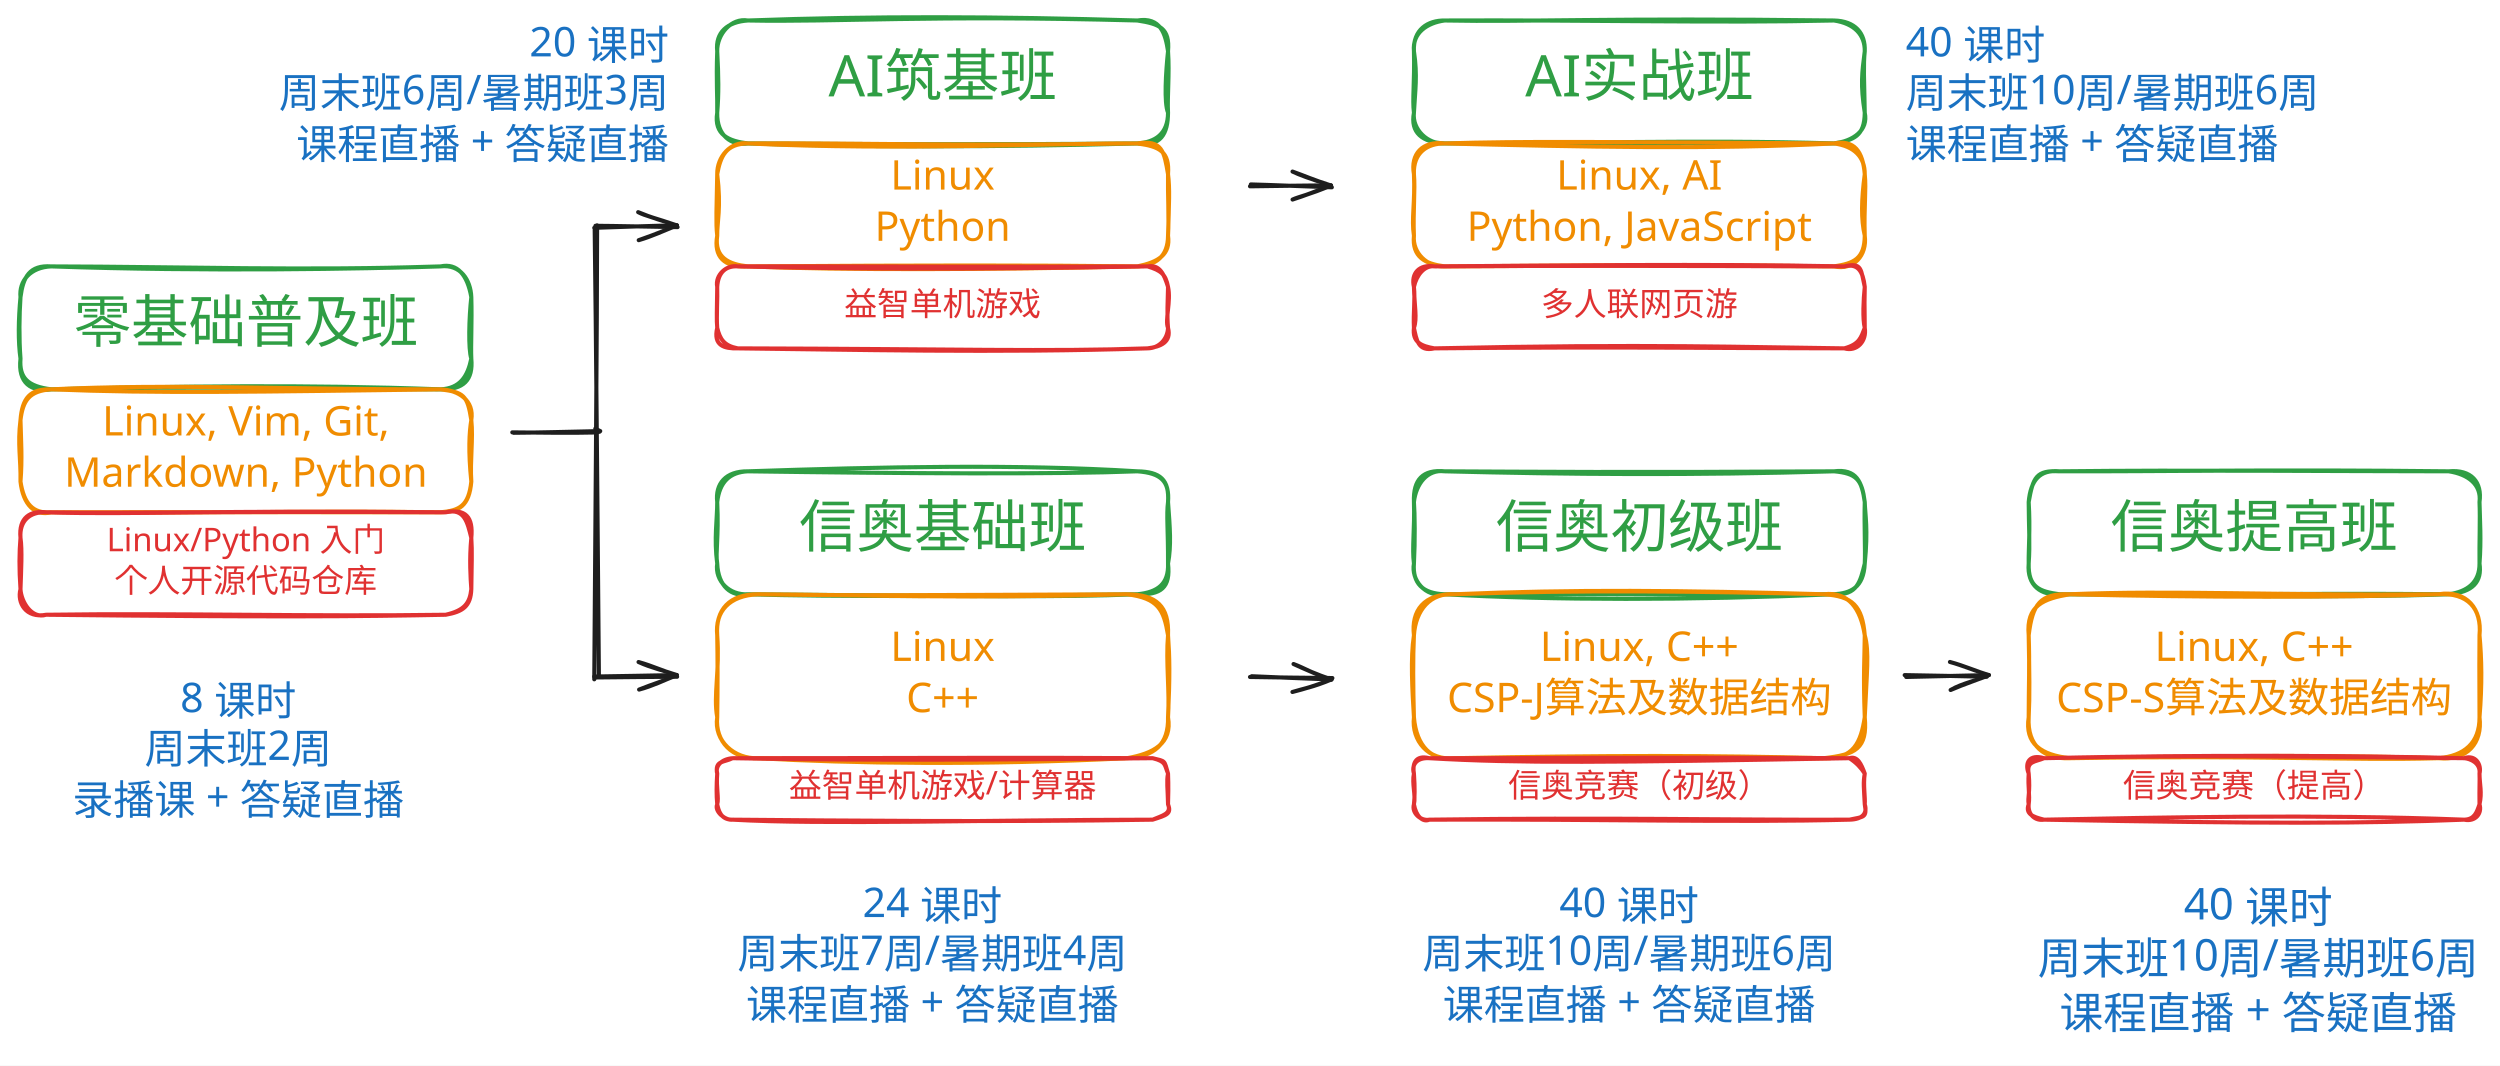
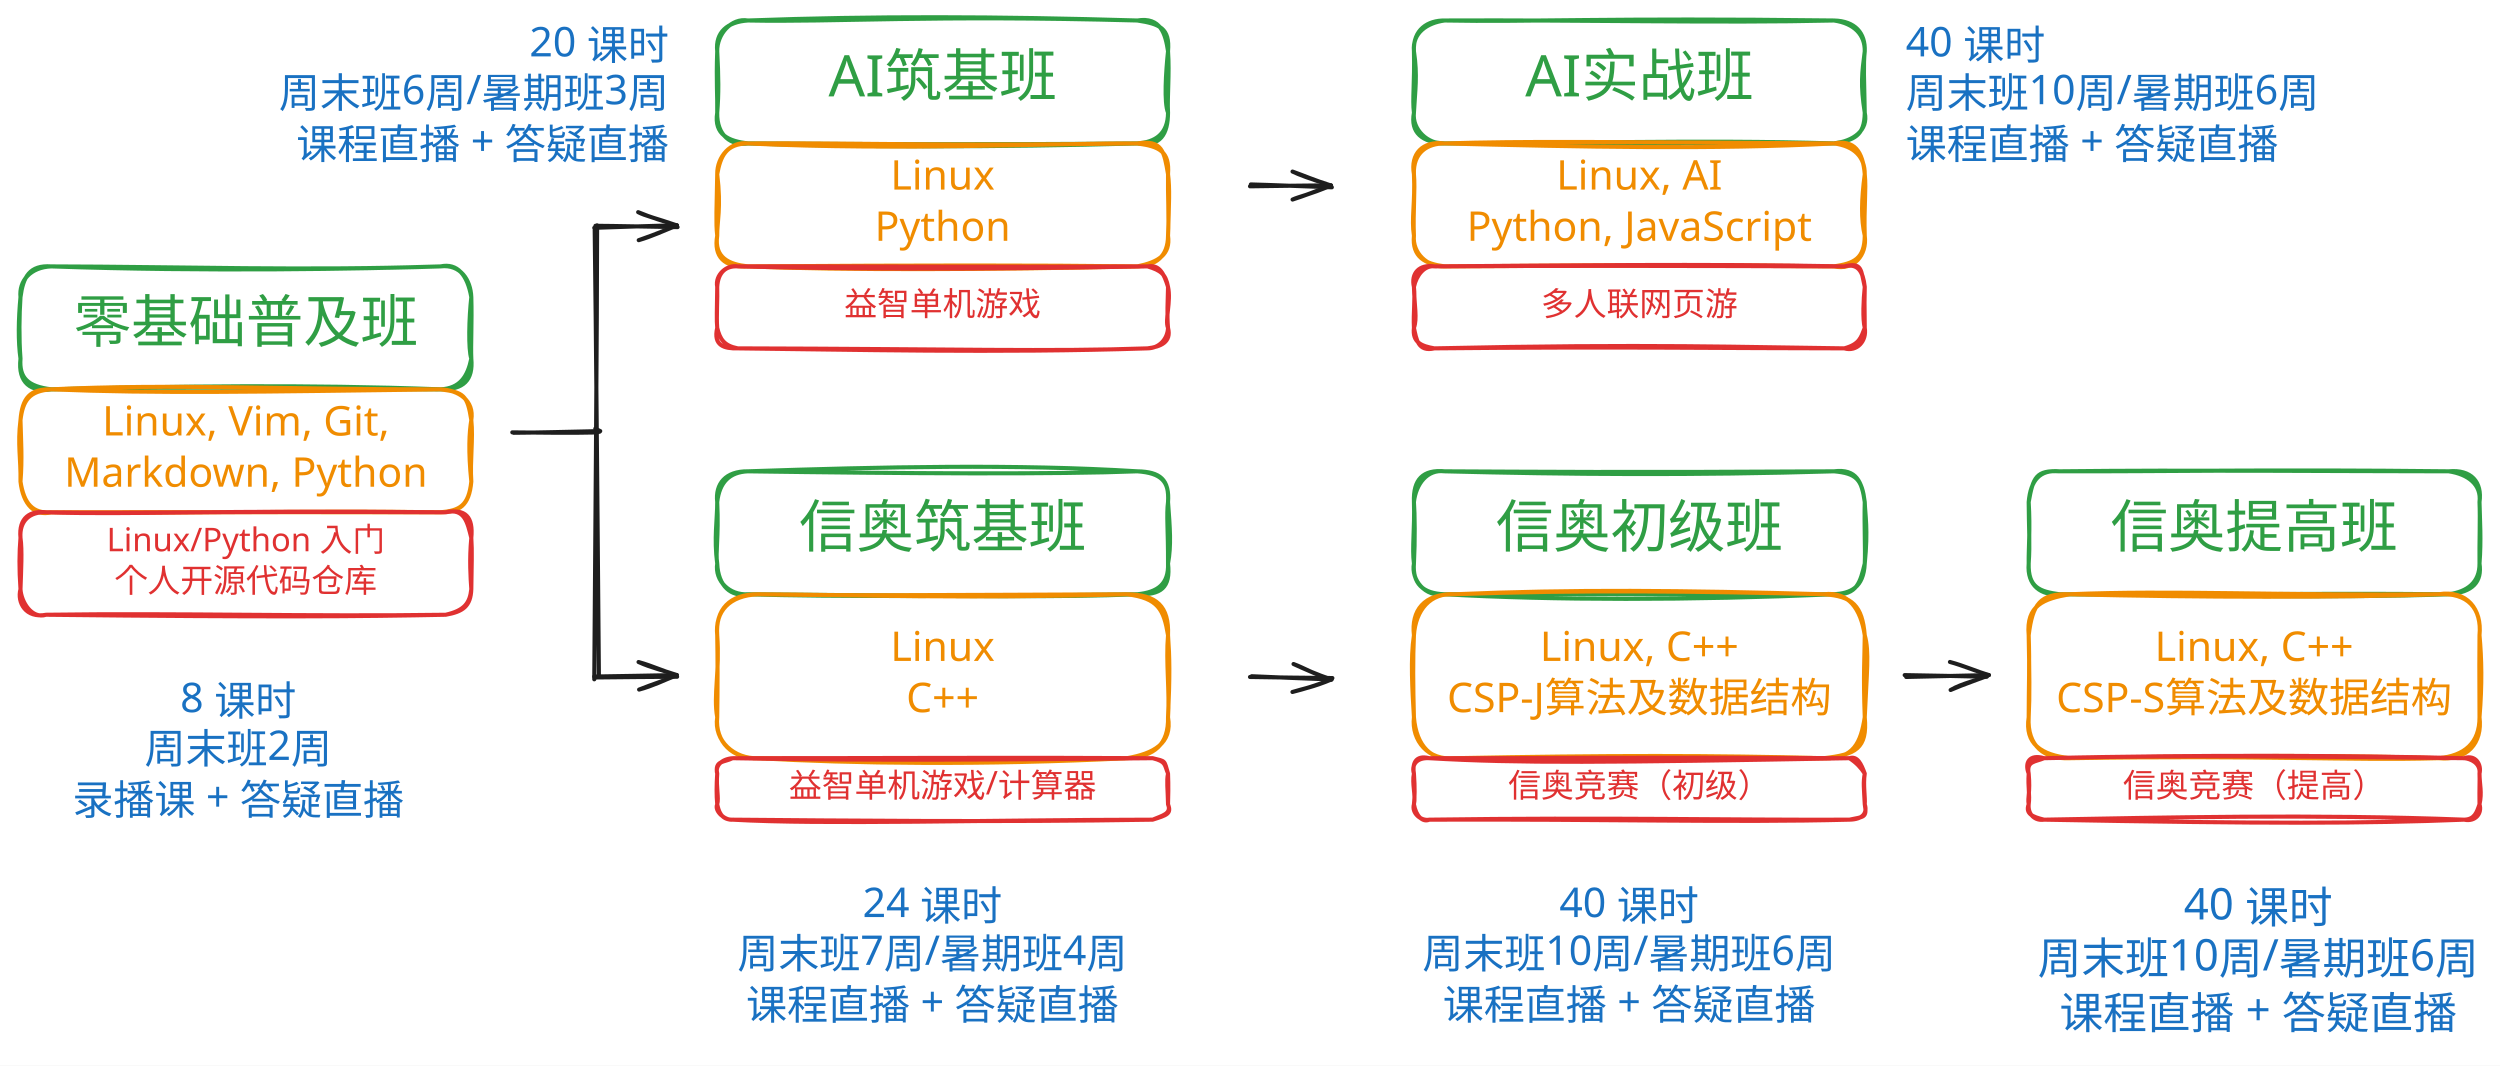
<svg xmlns="http://www.w3.org/2000/svg" version="1.1" viewBox="0 0 1220 520" width="2440" height="1040">
  <defs>
    <style class="style-fonts">
      @font-face {
        font-family: "Virgil";
        src: url("https://excalidraw.com/Virgil.woff2");
      }
      @font-face {
        font-family: "Cascadia";
        src: url("https://excalidraw.com/Cascadia.woff2");
      }
      @font-face {
        font-family: "Assistant";
        src: url("https://excalidraw.com/Assistant-Regular.woff2");
      }
    </style>
  </defs>
  <rect x="0" y="0" width="1220" height="520" fill="#ffffff" />
  <g stroke-linecap="round" transform="translate(10 130) rotate(0 110 30)">
    <path d="M15 0 C78.32 0.13, 140.32 2.22, 205 0 M15 0 C90.58 2.64, 166.71 1.19, 205 0 M205 0 C213.19 -1.74, 218.09 4.14, 220 15 M205 0 C214.69 -1.17, 219.68 6.6, 220 15 M220 15 C218.88 25.07, 218.46 40.45, 220 45 M220 15 C220.36 27.52, 219.68 38.72, 220 45 M220 45 C220.97 55.49, 216.26 60.21, 205 60 M220 45 C218.26 53.61, 214.54 59.57, 205 60 M205 60 C147.3 59.85, 87.75 58.24, 15 60 M205 60 C139.39 57.55, 74.99 58.46, 15 60 M15 60 C3.48 58.56, -0.67 54.42, 0 45 M15 60 C5.23 61.43, -1.4 56.99, 0 45 M0 45 C-1.19 36.74, -1.03 25.9, 0 15 M0 45 C-0.76 35.08, -0.59 23.86, 0 15 M0 15 C1.27 5.12, 4.41 -0.74, 15 0 M0 15 C-0.81 7.07, 4.83 0.39, 15 0" stroke="#2f9e44" stroke-width="2" fill="none" />
  </g>
  <g transform="translate(36 142.5) rotate(0 84 17.5)">
    <text x="84" y="24.528" font-family="Virgil, Segoe UI Emoji" font-size="28px" fill="#2f9e44" text-anchor="middle" style="white-space: pre;" direction="ltr" dominant-baseline="alphabetic">零基础普及班</text>
  </g>
  <g stroke-linecap="round" transform="translate(10 190) rotate(0 110 30)">
    <path d="M15 0 C73.06 -2.81, 132.25 0.14, 205 0 M15 0 C66.51 2.13, 116.64 1.15, 205 0 M205 0 C213.64 0.32, 221.55 5.35, 220 15 M205 0 C216.36 1.48, 218.1 2.83, 220 15 M220 15 C219.01 20.91, 218.47 29.97, 220 45 M220 15 C220.99 24.06, 219.3 34.97, 220 45 M220 45 C218.73 56.89, 214.29 59.18, 205 60 M220 45 C218.97 57.09, 213.98 59.69, 205 60 M205 60 C144.76 59.11, 84.35 60.6, 15 60 M205 60 C145.65 60.06, 85.86 59.85, 15 60 M15 60 C6.07 60.81, 1.65 55.76, 0 45 M15 60 C7.08 62, 1.23 56.35, 0 45 M0 45 C0.21 33.81, -1.5 26.82, 0 15 M0 45 C0.9 33.76, 0.25 25, 0 15 M0 15 C0.84 4.18, 4.67 -0.3, 15 0 M0 15 C1.15 5.4, 4.3 0.71, 15 0" stroke="#f08c00" stroke-width="2" fill="none" />
  </g>
  <g transform="translate(34.84007 195) rotate(0 85.15993 25)">
    <text x="85.16" y="17.52" font-family="Virgil, Segoe UI Emoji" font-size="20px" fill="#f08c00" text-anchor="middle" style="white-space: pre;" direction="ltr" dominant-baseline="alphabetic">Linux, Vim, Git, </text>
    <text x="85.16" y="42.52" font-family="Virgil, Segoe UI Emoji" font-size="20px" fill="#f08c00" text-anchor="middle" style="white-space: pre;" direction="ltr" dominant-baseline="alphabetic">Markdown, Python</text>
  </g>
  <g stroke-linecap="round" transform="translate(350 10) rotate(0 110 30)">
    <path d="M15 0 C57.94 0.86, 103.41 -2.74, 205 0 M15 0 C75.5 -2.23, 137.3 -2.01, 205 0 M205 0 C216.45 -1.85, 218.73 6.56, 220 15 M205 0 C215.93 1.66, 220.97 3.74, 220 15 M220 15 C218.93 25.25, 217.98 40.06, 220 45 M220 15 C220.78 26.07, 219.57 37.21, 220 45 M220 45 C219.94 55.41, 216.38 61.78, 205 60 M220 45 C219.95 55.38, 213.75 59.43, 205 60 M205 60 C135.36 61.9, 70.49 61.81, 15 60 M205 60 C132.96 60.66, 61.3 60.33, 15 60 M15 60 C6.95 61.26, -0.25 56.28, 0 45 M15 60 C5.75 58.9, -1.71 55.88, 0 45 M0 45 C0.16 37.32, -0.53 29.74, 0 15 M0 45 C0.78 35.59, 0.66 27.45, 0 15 M0 15 C-0.99 5.75, 5.02 0.63, 15 0 M0 15 C-0.16 6.72, 6.86 -1.42, 15 0" stroke="#2f9e44" stroke-width="2" fill="none" />
  </g>
  <g transform="translate(401.186 22.5) rotate(0 58.814 17.5)">
    <text x="58.814" y="24.528" font-family="Virgil, Segoe UI Emoji" font-size="28px" fill="#2f9e44" text-anchor="middle" style="white-space: pre;" direction="ltr" dominant-baseline="alphabetic">AI筑基班</text>
  </g>
  <g stroke-linecap="round" transform="translate(350 70) rotate(0 110 30)">
    <path d="M15 0 C89.53 3.57, 164.93 -0.24, 205 0 M15 0 C62.93 -0.38, 108.77 1.33, 205 0 M205 0 C215.8 1.44, 220.84 3.9, 220 15 M205 0 C217.27 -1.95, 218.13 4.07, 220 15 M220 15 C220.9 21.97, 220.48 29.27, 220 45 M220 15 C219.82 25.16, 220.54 35.8, 220 45 M220 45 C219.96 55.33, 213.91 59.51, 205 60 M220 45 C221.31 54.19, 215.3 57.95, 205 60 M205 60 C133.87 61.61, 60.55 61.92, 15 60 M205 60 C154.94 59.41, 102.81 59.42, 15 60 M15 60 C5.65 59.04, -1.48 55.76, 0 45 M15 60 C3.35 60.61, -1.82 55.27, 0 45 M0 45 C-0.13 38.67, 2.03 31.49, 0 15 M0 45 C-0.75 38.5, -0.25 31.57, 0 15 M0 15 C-0.14 6.5, 6.62 -1.23, 15 0 M0 15 C1.59 6.21, 4.27 0.1, 15 0" stroke="#f08c00" stroke-width="2" fill="none" />
  </g>
  <g transform="translate(427.9 75) rotate(0 32.09997 25)">
    <text x="32.1" y="17.52" font-family="Virgil, Segoe UI Emoji" font-size="20px" fill="#f08c00" text-anchor="middle" style="white-space: pre;" direction="ltr" dominant-baseline="alphabetic">Linux</text>
    <text x="32.1" y="42.52" font-family="Virgil, Segoe UI Emoji" font-size="20px" fill="#f08c00" text-anchor="middle" style="white-space: pre;" direction="ltr" dominant-baseline="alphabetic">Python</text>
  </g>
  <g stroke-linecap="round" transform="translate(10 250) rotate(0 110 25)">
    <path d="M12.5 0 C53.3 1.33, 92.43 -1.14, 207.5 0 M12.5 0 C56.18 0.67, 98.63 -0.65, 207.5 0 M207.5 0 C217.17 -1.86, 221.01 2.2, 220 12.5 M207.5 0 C216.72 -2.27, 218.14 5.06, 220 12.5 M220 12.5 C220.45 18.9, 220.14 26.16, 220 37.5 M220 12.5 C218.99 23.04, 219.63 32.23, 220 37.5 M220 37.5 C219.71 45.89, 215.89 48.53, 207.5 50 M220 37.5 C219.29 44.29, 216.69 47.91, 207.5 50 M207.5 50 C141.6 50.95, 77.29 49.08, 12.5 50 M207.5 50 C166.06 50.86, 122.27 51.21, 12.5 50 M12.5 50 C2.63 51.91, -1.78 44.09, 0 37.5 M12.5 50 C5.52 52.22, 0.32 43.75, 0 37.5 M0 37.5 C0.3 28.71, 0.87 18.17, 0 12.5 M0 37.5 C-0.7 27.61, -0.61 19.48, 0 12.5 M0 12.5 C-1.01 2.44, 4.91 -0.91, 12.5 0 M0 12.5 C-0.61 3.95, 4.8 -0.37, 12.5 0" stroke="#e03131" stroke-width="2" fill="none" />
  </g>
  <g transform="translate(51.00002 255) rotate(0 68.99998 20)">
    <text x="69" y="14.016" font-family="Virgil, Segoe UI Emoji" font-size="16px" fill="#e03131" text-anchor="middle" style="white-space: pre;" direction="ltr" dominant-baseline="alphabetic">Linux/Python 入门</text>
    <text x="69" y="34.016" font-family="Virgil, Segoe UI Emoji" font-size="16px" fill="#e03131" text-anchor="middle" style="white-space: pre;" direction="ltr" dominant-baseline="alphabetic">个人开源代码仓库</text>
  </g>
  <g stroke-linecap="round" transform="translate(350 130) rotate(0 110 20)">
    <path d="M10 0 C70.24 -0.1, 127.45 0.38, 210 0 M10 0 C62 1.19, 115.26 1.67, 210 0 M210 0 C215.97 -1.03, 218.01 3.69, 220 10 M210 0 C216.44 1.94, 218.85 3.71, 220 10 M220 10 C221.56 17.03, 218.36 26.35, 220 30 M220 10 C219.88 16.8, 219.42 23.61, 220 30 M220 30 C221.79 37.03, 216.31 39.23, 210 40 M220 30 C219.74 35.65, 215.55 39.96, 210 40 M210 40 C137.04 42.39, 63.25 40.56, 10 40 M210 40 C162.95 41.68, 116.56 40.28, 10 40 M10 40 C3.26 38.69, 1.35 35.49, 0 30 M10 40 C3.53 40.19, -2.07 38.73, 0 30 M0 30 C-0.46 24.26, 0.23 15.48, 0 10 M0 30 C-0.37 26.45, -0.13 21.13, 0 10 M0 10 C0.42 2.69, 4.4 -0.34, 10 0 M0 10 C-1.19 4.09, 4.86 -1.01, 10 0" stroke="#e03131" stroke-width="2" fill="none" />
  </g>
  <g transform="translate(412 140) rotate(0 48 10)">
    <text x="48" y="14.016" font-family="Virgil, Segoe UI Emoji" font-size="16px" fill="#e03131" text-anchor="middle" style="white-space: pre;" direction="ltr" dominant-baseline="alphabetic">益智单机游戏</text>
  </g>
  <g stroke-linecap="round" transform="translate(690 10) rotate(0 110 30)">
    <path d="M15 0 C55.93 0.82, 93.22 -1.38, 205 0 M15 0 C82.49 -0.35, 148.85 1.32, 205 0 M205 0 C215.3 0.24, 220.39 6.13, 220 15 M205 0 C215.03 1.5, 220.1 7.03, 220 15 M220 15 C218.66 25.74, 217.82 31.03, 220 45 M220 15 C219.29 21.69, 219.68 28.4, 220 45 M220 45 C221.88 53.58, 214.33 58.92, 205 60 M220 45 C219.85 56.54, 214.75 58.31, 205 60 M205 60 C139.48 57.96, 68.56 60.23, 15 60 M205 60 C163.87 60.12, 124.79 59.62, 15 60 M15 60 C3.98 59.46, -1.84 54.78, 0 45 M15 60 C6.76 60.51, -0.92 53.19, 0 45 M0 45 C0.55 34.2, 1.82 27.02, 0 15 M0 45 C-0.84 38.48, 0.37 30.38, 0 15 M0 15 C-0.88 6.04, 6.51 1.1, 15 0 M0 15 C-0.53 4.38, 6.85 -0.11, 15 0" stroke="#2f9e44" stroke-width="2" fill="none" />
  </g>
  <g transform="translate(741.186 22.5) rotate(0 58.814 17.5)">
    <text x="58.814" y="24.528" font-family="Virgil, Segoe UI Emoji" font-size="28px" fill="#2f9e44" text-anchor="middle" style="white-space: pre;" direction="ltr" dominant-baseline="alphabetic">AI实战班</text>
  </g>
  <g stroke-linecap="round" transform="translate(690 70) rotate(0 110 30)">
    <path d="M15 0 C81.48 1.66, 145.28 3.06, 205 0 M15 0 C53.41 -1.19, 91.72 -0.74, 205 0 M205 0 C215.02 1.31, 220.09 6.77, 220 15 M205 0 C214.89 -1.86, 219.04 3.74, 220 15 M220 15 C218.34 27.76, 218.15 36.95, 220 45 M220 15 C220.8 22.55, 219.53 30.98, 220 45 M220 45 C219.87 56.34, 214.78 58.53, 205 60 M220 45 C221.25 54.71, 214.45 62.11, 205 60 M205 60 C161.29 59.4, 120.87 59.1, 15 60 M205 60 C141.12 59.41, 77.33 59.57, 15 60 M15 60 C6.53 60.44, -0.8 53.43, 0 45 M15 60 C5.39 58.76, -0.99 55.45, 0 45 M0 45 C-1.32 36.89, 0.64 28.86, 0 15 M0 45 C-0.51 33.9, 0.69 22.32, 0 15 M0 15 C-0.46 4.46, 6.61 -0.09, 15 0 M0 15 C-1.77 5.16, 4.05 -1.34, 15 0" stroke="#f08c00" stroke-width="2" fill="none" />
  </g>
  <g transform="translate(707.2501 75) rotate(0 92.74992 25)">
    <text x="92.75" y="17.52" font-family="Virgil, Segoe UI Emoji" font-size="20px" fill="#f08c00" text-anchor="middle" style="white-space: pre;" direction="ltr" dominant-baseline="alphabetic">Linux, AI</text>
    <text x="92.75" y="42.52" font-family="Virgil, Segoe UI Emoji" font-size="20px" fill="#f08c00" text-anchor="middle" style="white-space: pre;" direction="ltr" dominant-baseline="alphabetic">Python, JavaScript</text>
  </g>
  <g stroke-linecap="round" transform="translate(690 130) rotate(0 110 20)">
    <path d="M10 0 C72.45 -0.39, 139.69 -1.37, 210 0 M10 0 C72.37 -0.43, 134.76 -0.23, 210 0 M210 0 C216.57 -1.62, 219.16 2.23, 220 10 M210 0 C218.83 -2.23, 218.07 1.75, 220 10 M220 10 C219.35 16.01, 218.9 25.75, 220 30 M220 10 C219.87 15.24, 219.82 18.42, 220 30 M220 30 C221.09 36.42, 216.19 41.83, 210 40 M220 30 C218.18 34.67, 217.46 37.99, 210 40 M210 40 C163.15 39.5, 114.79 37.68, 10 40 M210 40 C156.09 40, 100.44 39.09, 10 40 M10 40 C3.68 38.92, -0.86 37.06, 0 30 M10 40 C1.85 41.9, 1.21 35.43, 0 30 M0 30 C1.66 25.47, 0.22 19.2, 0 10 M0 30 C-0.38 22.69, 0.65 15.88, 0 10 M0 10 C-1.54 3.48, 2.51 -1.17, 10 0 M0 10 C1.24 4.11, 5.27 -0.62, 10 0" stroke="#e03131" stroke-width="2" fill="none" />
  </g>
  <g transform="translate(752 140) rotate(0 48 10)">
    <text x="48" y="14.016" font-family="Virgil, Segoe UI Emoji" font-size="16px" fill="#e03131" text-anchor="middle" style="white-space: pre;" direction="ltr" dominant-baseline="alphabetic">多人联网页游</text>
  </g>
  <g stroke-linecap="round" transform="translate(690 230) rotate(0 110 30)">
    <path d="M15 0 C60.28 0.2, 101.01 0.64, 205 0 M15 0 C74.88 1.52, 136.83 2.04, 205 0 M205 0 C216.06 -1.38, 218.66 5.25, 220 15 M205 0 C215.91 1, 218.62 3.89, 220 15 M220 15 C220.16 21.03, 221.7 28.28, 220 45 M220 15 C219.69 26.26, 220.34 38.39, 220 45 M220 45 C219.45 56.82, 213.05 59.53, 205 60 M220 45 C217.84 53.8, 216.45 60.62, 205 60 M205 60 C134.97 63.01, 67.42 62.98, 15 60 M205 60 C148.97 60.3, 93.04 59.69, 15 60 M15 60 C4.11 59.69, -0.7 54.56, 0 45 M15 60 C5.48 61.64, -1.51 52.89, 0 45 M0 45 C0.59 34.01, 0.43 20.46, 0 15 M0 45 C-1 37.53, 0.41 28.11, 0 15 M0 15 C-0.44 3.97, 4.36 -0.97, 15 0 M0 15 C0.95 6.25, 6.46 -1.12, 15 0" stroke="#2f9e44" stroke-width="2" fill="none" />
  </g>
  <g transform="translate(730 242.5) rotate(0 70 17.5)">
    <text x="70" y="24.528" font-family="Virgil, Segoe UI Emoji" font-size="28px" fill="#2f9e44" text-anchor="middle" style="white-space: pre;" direction="ltr" dominant-baseline="alphabetic">信奥初级班</text>
  </g>
  <g stroke-linecap="round" transform="translate(690 290) rotate(0 110 40)">
    <path d="M20 0 C76.87 -2.47, 131.76 -1.93, 200 0 M20 0 C80.93 -2.27, 140.13 -1.45, 200 0 M200 0 C214.12 0.87, 218.8 5.71, 220 20 M200 0 C212.12 -1.47, 218.02 7.07, 220 20 M220 20 C222.27 28.15, 220.95 38.16, 220 60 M220 20 C219.92 30.58, 219.22 39.11, 220 60 M220 60 C218.12 72.29, 214.59 80.54, 200 80 M220 60 C221.4 75.43, 215.5 78.27, 200 80 M200 80 C134.93 80.76, 70.42 81.56, 20 80 M200 80 C147.07 78.6, 94.69 78.54, 20 80 M20 80 C7.09 81.42, -1.32 71.5, 0 60 M20 80 C8.76 81.67, 1.14 74.27, 0 60 M0 60 C-0.77 47.16, -1.77 31.24, 0 20 M0 60 C-0.42 45.18, -0.52 30.92, 0 20 M0 20 C0.83 7.75, 7.93 -0.97, 20 0 M0 20 C-1.38 8.08, 4.72 -0.46, 20 0" stroke="#f08c00" stroke-width="2" fill="none" />
  </g>
  <g transform="translate(700.42 305) rotate(0 99.57997 25)">
    <text x="99.58" y="17.52" font-family="Virgil, Segoe UI Emoji" font-size="20px" fill="#f08c00" text-anchor="middle" style="white-space: pre;" direction="ltr" dominant-baseline="alphabetic">Linux, C++</text>
    <text x="99.58" y="42.52" font-family="Virgil, Segoe UI Emoji" font-size="20px" fill="#f08c00" text-anchor="middle" style="white-space: pre;" direction="ltr" dominant-baseline="alphabetic">CSP-J算法及数据结构</text>
  </g>
  <g stroke-linecap="round" transform="translate(690 370) rotate(0 110 15)">
    <path d="M7.5 0 C50.93 2.56, 94.66 2.12, 212.5 0 M7.5 0 C55.17 0.16, 101.6 -0.66, 212.5 0 M212.5 0 C216.44 -1.28, 218.28 2.85, 220 7.5 M212.5 0 C215.91 2.18, 218.22 4.68, 220 7.5 M220 7.5 C219.17 11.94, 219.6 14.46, 220 22.5 M220 7.5 C219.15 12.97, 220.33 19.43, 220 22.5 M220 22.5 C221.21 29.32, 219.38 28.49, 212.5 30 M220 22.5 C221.4 26.88, 218.87 29.91, 212.5 30 M212.5 30 C154.06 31.5, 94.68 29.65, 7.5 30 M212.5 30 C154.41 30.24, 95.36 28.78, 7.5 30 M7.5 30 C4.32 31.45, 0.99 28.31, 0 22.5 M7.5 30 C3.35 30.75, -1.25 26.77, 0 22.5 M0 22.5 C0.99 18.27, -1.08 12.22, 0 7.5 M0 22.5 C0.36 19.18, 0.52 14.68, 0 7.5 M0 7.5 C-1.2 3.73, 0.8 -0.4, 7.5 0 M0 7.5 C-0.76 3.21, 0.31 -1.81, 7.5 0" stroke="#e03131" stroke-width="2" fill="none" />
  </g>
  <g transform="translate(736 375) rotate(0 64 10)">
    <text x="64" y="14.016" font-family="Virgil, Segoe UI Emoji" font-size="16px" fill="#e03131" text-anchor="middle" style="white-space: pre;" direction="ltr" dominant-baseline="alphabetic">信奥竞赛（初级）</text>
  </g>
  <g stroke-linecap="round">
-     <g transform="translate(250.5932 210.6924) rotate(0 19.7034 -0.3462194)">
+     <g transform="translate(250.5932 210.6924) rotate(0 20.96407 -0.4371462)">
      <path d="M0.05 0.51 C6.6 0.52, 32.8 -0.1, 39.44 -0.26 C46.09 -0.42, 39.91 -0.28, 39.91 -0.45 M-0.59 0.3 C5.89 0.42, 32.3 0.65, 39.03 0.37 C45.77 0.09, 39.72 -1.15, 39.81 -1.38" stroke="#1e1e1e" stroke-width="2" fill="none" />
    </g>
  </g>
  <mask />
  <g stroke-linecap="round">
-     <g transform="translate(290.8628 110.7322) rotate(0 0 110)">
+     <g transform="translate(290.8628 110.7322) rotate(0 0.2666764 110.0216)">
      <path d="M0.53 -0.73 C0.59 36.14, -0.59 184.13, -0.86 220.78 M-0.65 1.5 C-0.11 38.07, 1.09 182.63, 1.4 219.06" stroke="#1e1e1e" stroke-width="2" fill="none" />
    </g>
  </g>
  <mask />
  <g stroke-linecap="round">
-     <g transform="translate(290.4201 110.58) rotate(0 20 0)">
+     <g transform="translate(290.4201 110.58) rotate(0 19.90677 0.01062936)">
      <path d="M0.16 -0.39 C6.95 -0.39, 33.58 0.17, 40.23 0.26 M-0.42 0.6 C6.36 0.41, 33.22 -0.61, 39.92 -0.58" stroke="#1e1e1e" stroke-width="2" fill="none" />
    </g>
-     <g transform="translate(290.4201 110.58) rotate(0 20 0)">
+     <g transform="translate(290.4201 110.58) rotate(0 19.90677 0.01062936)">
      <path d="M21.27 6.63 C24.44 5.52, 29.51 3.77, 39.92 -0.58 M21.27 6.63 C27.54 4.82, 33.46 2.04, 39.92 -0.58" stroke="#1e1e1e" stroke-width="2" fill="none" />
    </g>
-     <g transform="translate(290.4201 110.58) rotate(0 20 0)">
+     <g transform="translate(290.4201 110.58) rotate(0 19.90677 0.01062936)">
      <path d="M21 -7.05 C24.26 -5.3, 29.39 -4.19, 39.92 -0.58 M21 -7.05 C27.31 -4.4, 33.32 -2.72, 39.92 -0.58" stroke="#1e1e1e" stroke-width="2" fill="none" />
    </g>
  </g>
  <mask />
  <g stroke-linecap="round">
-     <g transform="translate(290.6592 330.5842) rotate(0 19.67042 -0.2921049)">
+     <g transform="translate(290.6592 330.5842) rotate(0 19.55736 -0.5730393)">
      <path d="M0 0.02 C6.6 -0.12, 33.21 -0.27, 39.77 -0.33 M-0.66 -0.44 C5.89 -0.51, 32.95 -1.02, 39.57 -1.17" stroke="#1e1e1e" stroke-width="2" fill="none" />
    </g>
-     <g transform="translate(290.6592 330.5842) rotate(0 19.67042 -0.2921049)">
+     <g transform="translate(290.6592 330.5842) rotate(0 19.55736 -0.5730393)">
      <path d="M21.22 5.93 C27.35 4.34, 33.88 1.26, 39.57 -1.17 M21.22 5.93 C27.89 3.21, 33.84 1.59, 39.57 -1.17" stroke="#1e1e1e" stroke-width="2" fill="none" />
    </g>
-     <g transform="translate(290.6592 330.5842) rotate(0 19.67042 -0.2921049)">
+     <g transform="translate(290.6592 330.5842) rotate(0 19.55736 -0.5730393)">
      <path d="M20.95 -7.52 C27.23 -4.63, 33.85 -3.22, 39.57 -1.17 M20.95 -7.52 C27.72 -5.67, 33.76 -2.72, 39.57 -1.17" stroke="#1e1e1e" stroke-width="2" fill="none" />
    </g>
  </g>
  <mask />
  <g stroke-linecap="round">
-     <g transform="translate(609.9332 90.51991) rotate(0 19.96659 0.3652269)">
+     <g transform="translate(609.9332 90.51991) rotate(0 20.03143 0.1829954)">
      <path d="M0.48 -0.52 C7.23 -0.39, 33.36 0.69, 40 0.89 M0.07 0.4 C6.79 0.35, 32.92 -0.14, 39.6 0" stroke="#1e1e1e" stroke-width="2" fill="none" />
    </g>
-     <g transform="translate(609.9332 90.51991) rotate(0 19.96659 0.3652269)">
+     <g transform="translate(609.9332 90.51991) rotate(0 20.03143 0.1829954)">
      <path d="M20.84 6.86 C23.81 5.46, 28.96 4.54, 39.6 0 M20.84 6.86 C26.67 5, 31.18 3.17, 39.6 0" stroke="#1e1e1e" stroke-width="2" fill="none" />
    </g>
-     <g transform="translate(609.9332 90.51991) rotate(0 19.96659 0.3652269)">
+     <g transform="translate(609.9332 90.51991) rotate(0 20.03143 0.1829954)">
      <path d="M20.82 -6.8 C23.81 -5.34, 28.97 -3.41, 39.6 0 M20.82 -6.8 C26.59 -4.75, 31.11 -2.68, 39.6 0" stroke="#1e1e1e" stroke-width="2" fill="none" />
    </g>
  </g>
  <mask />
  <g transform="translate(30 330) rotate(0 86.25 37.5)">
    <text x="86.25" y="17.52" font-family="Virgil, Segoe UI Emoji" font-size="20px" fill="#1971c2" text-anchor="middle" style="white-space: pre;" direction="ltr" dominant-baseline="alphabetic">8 课时</text>
    <text x="86.25" y="42.52" font-family="Virgil, Segoe UI Emoji" font-size="20px" fill="#1971c2" text-anchor="middle" style="white-space: pre;" direction="ltr" dominant-baseline="alphabetic">周末班2周</text>
    <text x="86.25" y="67.52" font-family="Virgil, Segoe UI Emoji" font-size="20px" fill="#1971c2" text-anchor="middle" style="white-space: pre;" direction="ltr" dominant-baseline="alphabetic">录播课 + 答疑直播</text>
  </g>
  <g transform="translate(130 10) rotate(0 98.20999 37.5)">
    <text x="196.42" y="17.52" font-family="Virgil, Segoe UI Emoji" font-size="20px" fill="#1971c2" text-anchor="end" style="white-space: pre;" direction="ltr" dominant-baseline="alphabetic">20 课时</text>
    <text x="196.42" y="42.52" font-family="Virgil, Segoe UI Emoji" font-size="20px" fill="#1971c2" text-anchor="end" style="white-space: pre;" direction="ltr" dominant-baseline="alphabetic">周末班6周/暑期班3周</text>
    <text x="196.42" y="67.52" font-family="Virgil, Segoe UI Emoji" font-size="20px" fill="#1971c2" text-anchor="end" style="white-space: pre;" direction="ltr" dominant-baseline="alphabetic">课程直播 + 答疑直播</text>
  </g>
  <g transform="translate(930 10) rotate(0 100.99 37.5)">
    <text x="0" y="17.52" font-family="Virgil, Segoe UI Emoji" font-size="20px" fill="#1971c2" text-anchor="start" style="white-space: pre;" direction="ltr" dominant-baseline="alphabetic">40 课时</text>
    <text x="0" y="42.52" font-family="Virgil, Segoe UI Emoji" font-size="20px" fill="#1971c2" text-anchor="start" style="white-space: pre;" direction="ltr" dominant-baseline="alphabetic">周末班10周/暑期班6周</text>
    <text x="0" y="67.52" font-family="Virgil, Segoe UI Emoji" font-size="20px" fill="#1971c2" text-anchor="start" style="white-space: pre;" direction="ltr" dominant-baseline="alphabetic">课程直播 + 答疑直播</text>
  </g>
  <g stroke-linecap="round" transform="translate(990 230) rotate(0 110 30)">
    <path d="M15 0 C79.28 -0.72, 147.26 -0.03, 205 0 M15 0 C66.28 0.13, 116.53 -0.99, 205 0 M205 0 C214.41 1.41, 221.04 6.49, 220 15 M205 0 C215.96 -1.02, 221.4 5.21, 220 15 M220 15 C220.37 23.13, 219.86 35.36, 220 45 M220 15 C220.19 23.85, 220.89 33.52, 220 45 M220 45 C221.3 53.86, 216.86 59.02, 205 60 M220 45 C220.09 54.1, 214.18 58.75, 205 60 M205 60 C136.08 59.32, 63.91 60.53, 15 60 M205 60 C148.06 61.99, 91.92 60.41, 15 60 M15 60 C5.48 58.68, -0.3 56.81, 0 45 M15 60 C6.28 60.67, -0.96 55.94, 0 45 M0 45 C-0.11 37.5, 0.8 28.33, 0 15 M0 45 C0.7 35.4, 0.04 27.19, 0 15 M0 15 C0.93 4.29, 5.46 -0.92, 15 0 M0 15 C2.13 2.86, 3.66 -0.6, 15 0" stroke="#2f9e44" stroke-width="2" fill="none" />
  </g>
  <g transform="translate(1030 242.5) rotate(0 70 17.5)">
    <text x="70" y="24.528" font-family="Virgil, Segoe UI Emoji" font-size="28px" fill="#2f9e44" text-anchor="middle" style="white-space: pre;" direction="ltr" dominant-baseline="alphabetic">信奥提高班</text>
  </g>
  <g stroke-linecap="round" transform="translate(990 290) rotate(0 110 40)">
    <path d="M20 0 C69.84 -2.07, 121.5 0.7, 200 0 M20 0 C85.02 1.59, 151.14 1.63, 200 0 M200 0 C214.17 -0.89, 221.22 6.85, 220 20 M200 0 C214.02 -2.27, 221.27 7.43, 220 20 M220 20 C219.91 27.87, 219.88 37.49, 220 60 M220 20 C221.04 31.57, 221.32 43.79, 220 60 M220 60 C220.08 72.55, 212.62 78.91, 200 80 M220 60 C221.59 72.67, 213.93 81.37, 200 80 M200 80 C156.48 81.23, 114.45 78.45, 20 80 M200 80 C132.81 77.83, 65 79.39, 20 80 M20 80 C7.78 80.58, -0.83 74.15, 0 60 M20 80 C6 78.41, -1.98 72.97, 0 60 M0 60 C0.01 44.88, 0.5 34.32, 0 20 M0 60 C0.56 49.24, 0.33 38.72, 0 20 M0 20 C1.85 4.8, 5.5 -0.52, 20 0 M0 20 C-1.35 5.31, 7.41 2.17, 20 0" stroke="#f08c00" stroke-width="2" fill="none" />
  </g>
  <g transform="translate(1000.68 305) rotate(0 99.31997 25)">
    <text x="99.32" y="17.52" font-family="Virgil, Segoe UI Emoji" font-size="20px" fill="#f08c00" text-anchor="middle" style="white-space: pre;" direction="ltr" dominant-baseline="alphabetic">Linux, C++</text>
    <text x="99.32" y="42.52" font-family="Virgil, Segoe UI Emoji" font-size="20px" fill="#f08c00" text-anchor="middle" style="white-space: pre;" direction="ltr" dominant-baseline="alphabetic">CSP-S算法及数据结构</text>
  </g>
  <g stroke-linecap="round" transform="translate(990 370) rotate(0 110 15)">
    <path d="M7.5 0 C51.6 -1, 92.58 -1.41, 212.5 0 M7.5 0 C83.79 -1.76, 159.87 -1.28, 212.5 0 M212.5 0 C218.1 -1.97, 221.11 3.17, 220 7.5 M212.5 0 C215.47 0.18, 220.64 2.36, 220 7.5 M220 7.5 C220.04 13.02, 221.33 16.58, 220 22.5 M220 7.5 C220.17 10.85, 219.87 14.39, 220 22.5 M220 22.5 C221.38 26.92, 218.02 31.19, 212.5 30 M220 22.5 C218.65 26.49, 217.54 29.9, 212.5 30 M212.5 30 C139.97 27.19, 63.27 28.99, 7.5 30 M212.5 30 C165.01 31.91, 116.14 32.02, 7.5 30 M7.5 30 C1.92 28.62, -1.72 27.19, 0 22.5 M7.5 30 C3.23 30.68, -0.46 27.65, 0 22.5 M0 22.5 C-0.64 19.03, 0.84 16.97, 0 7.5 M0 22.5 C0.66 17.83, -0.47 14.36, 0 7.5 M0 7.5 C-1.17 1.32, 3.15 1.88, 7.5 0 M0 7.5 C-2.08 2.22, 0.31 -2.14, 7.5 0" stroke="#e03131" stroke-width="2" fill="none" />
  </g>
  <g transform="translate(1036 375) rotate(0 64 10)">
    <text x="64" y="14.016" font-family="Virgil, Segoe UI Emoji" font-size="16px" fill="#e03131" text-anchor="middle" style="white-space: pre;" direction="ltr" dominant-baseline="alphabetic">信奥竞赛（提高）</text>
  </g>
  <g transform="translate(994.2942 430) rotate(0 107.7058 40)">
    <text x="107.706" y="18.688" font-family="Virgil, Segoe UI Emoji" font-size="21.333px" fill="#1971c2" text-anchor="middle" style="white-space: pre;" direction="ltr" dominant-baseline="alphabetic">40 课时</text>
    <text x="107.706" y="45.355" font-family="Virgil, Segoe UI Emoji" font-size="21.333px" fill="#1971c2" text-anchor="middle" style="white-space: pre;" direction="ltr" dominant-baseline="alphabetic">周末班10周/暑期班6周</text>
    <text x="107.706" y="72.021" font-family="Virgil, Segoe UI Emoji" font-size="21.333px" fill="#1971c2" text-anchor="middle" style="white-space: pre;" direction="ltr" dominant-baseline="alphabetic">课程直播 + 答疑直播</text>
  </g>
  <g stroke-linecap="round">
-     <g transform="translate(930 330) rotate(0 20 0)">
+     <g transform="translate(930 330) rotate(0 20.00288 -0.1073197)">
      <path d="M-0.52 -0.55 C6.02 -0.51, 32.75 0.12, 39.53 0.26 M0.22 0.36 C6.89 0.24, 33.91 -0.41, 40.52 -0.57" stroke="#1e1e1e" stroke-width="2" fill="none" />
    </g>
-     <g transform="translate(930 330) rotate(0 20 0)">
+     <g transform="translate(930 330) rotate(0 20.00288 -0.1073197)">
      <path d="M21.9 6.72 C27.61 3.32, 35.79 1.87, 40.52 -0.57 M21.9 6.72 C28.76 3.71, 35.16 1.78, 40.52 -0.57" stroke="#1e1e1e" stroke-width="2" fill="none" />
    </g>
-     <g transform="translate(930 330) rotate(0 20 0)">
+     <g transform="translate(930 330) rotate(0 20.00288 -0.1073197)">
      <path d="M21.57 -6.96 C27.4 -5.42, 35.7 -1.95, 40.52 -0.57 M21.57 -6.96 C28.53 -5.1, 35.04 -2.16, 40.52 -0.57" stroke="#1e1e1e" stroke-width="2" fill="none" />
    </g>
  </g>
  <mask />
  <g transform="translate(694.01 430) rotate(0 100.99 37.5)">
    <text x="100.99" y="17.52" font-family="Virgil, Segoe UI Emoji" font-size="20px" fill="#1971c2" text-anchor="middle" style="white-space: pre;" direction="ltr" dominant-baseline="alphabetic">40 课时</text>
    <text x="100.99" y="42.52" font-family="Virgil, Segoe UI Emoji" font-size="20px" fill="#1971c2" text-anchor="middle" style="white-space: pre;" direction="ltr" dominant-baseline="alphabetic">周末班10周/暑期班6周</text>
    <text x="100.99" y="67.52" font-family="Virgil, Segoe UI Emoji" font-size="20px" fill="#1971c2" text-anchor="middle" style="white-space: pre;" direction="ltr" dominant-baseline="alphabetic">课程直播 + 答疑直播</text>
  </g>
  <g stroke-linecap="round" transform="translate(350 230) rotate(0 110 30)">
    <path d="M15 0 C79.91 -2.18, 147.11 -3.62, 205 0 M15 0 C90.91 1.09, 167.01 1.54, 205 0 M205 0 C216.83 0.83, 220.77 5.05, 220 15 M205 0 C216.22 0.2, 220.68 4.03, 220 15 M220 15 C220.95 27.77, 221.63 36.21, 220 45 M220 15 C219.17 21.33, 220.06 28.62, 220 45 M220 45 C221.32 56.9, 216.57 60.35, 205 60 M220 45 C220.37 54.96, 215.02 59.04, 205 60 M205 60 C127.76 61.03, 54.07 61.26, 15 60 M205 60 C166.86 61.53, 127.22 60.98, 15 60 M15 60 C6.79 61.37, 0.46 56.12, 0 45 M15 60 C6.03 60.6, -1.28 53.47, 0 45 M0 45 C-1.64 32.92, 0.04 23.02, 0 15 M0 45 C-0.94 39.58, 0.82 32.48, 0 15 M0 15 C1.09 5.27, 6.07 0.37, 15 0 M0 15 C-1.01 6.06, 4.08 -0.14, 15 0" stroke="#2f9e44" stroke-width="2" fill="none" />
  </g>
  <g transform="translate(390 242.5) rotate(0 70 17.5)">
-     <text x="70" y="24.528" font-family="Virgil, Segoe UI Emoji" font-size="28px" fill="#2f9e44" text-anchor="middle" style="white-space: pre;" direction="ltr" dominant-baseline="alphabetic">信奥基础班</text>
+     <text x="70" y="24.528" font-family="Virgil, Segoe UI Emoji" font-size="28px" fill="#2f9e44" text-anchor="middle" style="white-space: pre;" direction="ltr" dominant-baseline="alphabetic">信奥筑基班</text>
  </g>
  <g stroke-linecap="round" transform="translate(350 290) rotate(0 110 40)">
    <path d="M20 0 C71.72 0.28, 117.67 2.24, 200 0 M20 0 C63.13 0.79, 104.82 0.4, 200 0 M200 0 C214.39 0.17, 220.59 5.83, 220 20 M200 0 C215.22 1.91, 217.94 7.47, 220 20 M220 20 C218.86 32.79, 220.89 48.12, 220 60 M220 20 C220.79 30.76, 220.92 39.79, 220 60 M220 60 C220.32 73.3, 213.35 79.16, 200 80 M220 60 C222.21 72.93, 212.73 77.77, 200 80 M200 80 C130.25 83.47, 65.25 82.62, 20 80 M200 80 C134.37 80.96, 67.18 80.84, 20 80 M20 80 C7.56 80.52, -1.12 72.01, 0 60 M20 80 C8.41 80.57, -1.8 71.54, 0 60 M0 60 C-1.96 49.42, 1.33 37.29, 0 20 M0 60 C0.23 45.43, 0.22 30.77, 0 20 M0 20 C-0.88 7.59, 5.87 -0.12, 20 0 M0 20 C-1.16 8.49, 5.76 0.53, 20 0" stroke="#f08c00" stroke-width="2" fill="none" />
  </g>
  <g transform="translate(435.85 305) rotate(0 24.14998 25)">
    <text x="24.15" y="17.52" font-family="Virgil, Segoe UI Emoji" font-size="20px" fill="#f08c00" text-anchor="middle" style="white-space: pre;" direction="ltr" dominant-baseline="alphabetic">Linux</text>
    <text x="24.15" y="42.52" font-family="Virgil, Segoe UI Emoji" font-size="20px" fill="#f08c00" text-anchor="middle" style="white-space: pre;" direction="ltr" dominant-baseline="alphabetic">C++</text>
  </g>
  <g stroke-linecap="round" transform="translate(350 370) rotate(0 110 15)">
    <path d="M7.5 0 C53.02 0.79, 100.51 1.15, 212.5 0 M7.5 0 C78 0.03, 147.81 -0.42, 212.5 0 M212.5 0 C219.14 1.66, 218.21 3.2, 220 7.5 M212.5 0 C219.01 1.59, 218.04 0.87, 220 7.5 M220 7.5 C219.22 11.12, 219.85 14.75, 220 22.5 M220 7.5 C220.24 13.41, 220.12 19.04, 220 22.5 M220 22.5 C221.93 27.15, 216.97 28.06, 212.5 30 M220 22.5 C221.77 27.11, 219.52 27.78, 212.5 30 M212.5 30 C132.94 30.1, 51.17 32.54, 7.5 30 M212.5 30 C137.31 31.26, 60.83 30.44, 7.5 30 M7.5 30 C4.01 30.5, -1.57 25.94, 0 22.5 M7.5 30 C1.57 30.14, 0.64 25.27, 0 22.5 M0 22.5 C0.91 19.33, -0.59 14.6, 0 7.5 M0 22.5 C-0.41 18.14, -0.38 13.05, 0 7.5 M0 7.5 C-1.01 4.08, 1.71 0.46, 7.5 0 M0 7.5 C-1.29 0.99, 3.3 2.16, 7.5 0" stroke="#e03131" stroke-width="2" fill="none" />
  </g>
  <g transform="translate(384 375) rotate(0 76 10)">
    <text x="76" y="14.016" font-family="Virgil, Segoe UI Emoji" font-size="16px" fill="#e03131" text-anchor="middle" style="white-space: pre;" direction="ltr" dominant-baseline="alphabetic">益智单机游戏/计算器</text>
  </g>
  <g transform="translate(358.22 430) rotate(0 96.77999 37.5)">
    <text x="96.78" y="17.52" font-family="Virgil, Segoe UI Emoji" font-size="20px" fill="#1971c2" text-anchor="middle" style="white-space: pre;" direction="ltr" dominant-baseline="alphabetic">24 课时</text>
    <text x="96.78" y="42.52" font-family="Virgil, Segoe UI Emoji" font-size="20px" fill="#1971c2" text-anchor="middle" style="white-space: pre;" direction="ltr" dominant-baseline="alphabetic">周末班7周/暑期班4周</text>
    <text x="96.78" y="67.52" font-family="Virgil, Segoe UI Emoji" font-size="20px" fill="#1971c2" text-anchor="middle" style="white-space: pre;" direction="ltr" dominant-baseline="alphabetic">课程直播 + 答疑直播</text>
  </g>
  <g stroke-linecap="round">
-     <g transform="translate(610.3453 330.1559) rotate(0 19.96659 0.3652269)">
+     <g transform="translate(610.3453 330.1559) rotate(0 19.75642 0.6384246)">
      <path d="M-0.35 0.21 C6.34 0.41, 33.07 0.65, 39.86 0.73 M0.48 -0.16 C7.1 0.17, 32.76 1.19, 39.39 1.43" stroke="#1e1e1e" stroke-width="2" fill="none" />
    </g>
-     <g transform="translate(610.3453 330.1559) rotate(0 19.96659 0.3652269)">
+     <g transform="translate(610.3453 330.1559) rotate(0 19.75642 0.6384246)">
      <path d="M20.37 7.53 C25.65 5.89, 30.15 5.29, 39.39 1.43 M20.37 7.53 C26.21 6.05, 31.71 4.42, 39.39 1.43" stroke="#1e1e1e" stroke-width="2" fill="none" />
    </g>
-     <g transform="translate(610.3453 330.1559) rotate(0 19.96659 0.3652269)">
+     <g transform="translate(610.3453 330.1559) rotate(0 19.75642 0.6384246)">
      <path d="M20.9 -6.12 C25.99 -4.26, 30.35 -1.37, 39.39 1.43 M20.9 -6.12 C26.54 -3.55, 31.89 -1.12, 39.39 1.43" stroke="#1e1e1e" stroke-width="2" fill="none" />
    </g>
  </g>
  <mask />
</svg>
